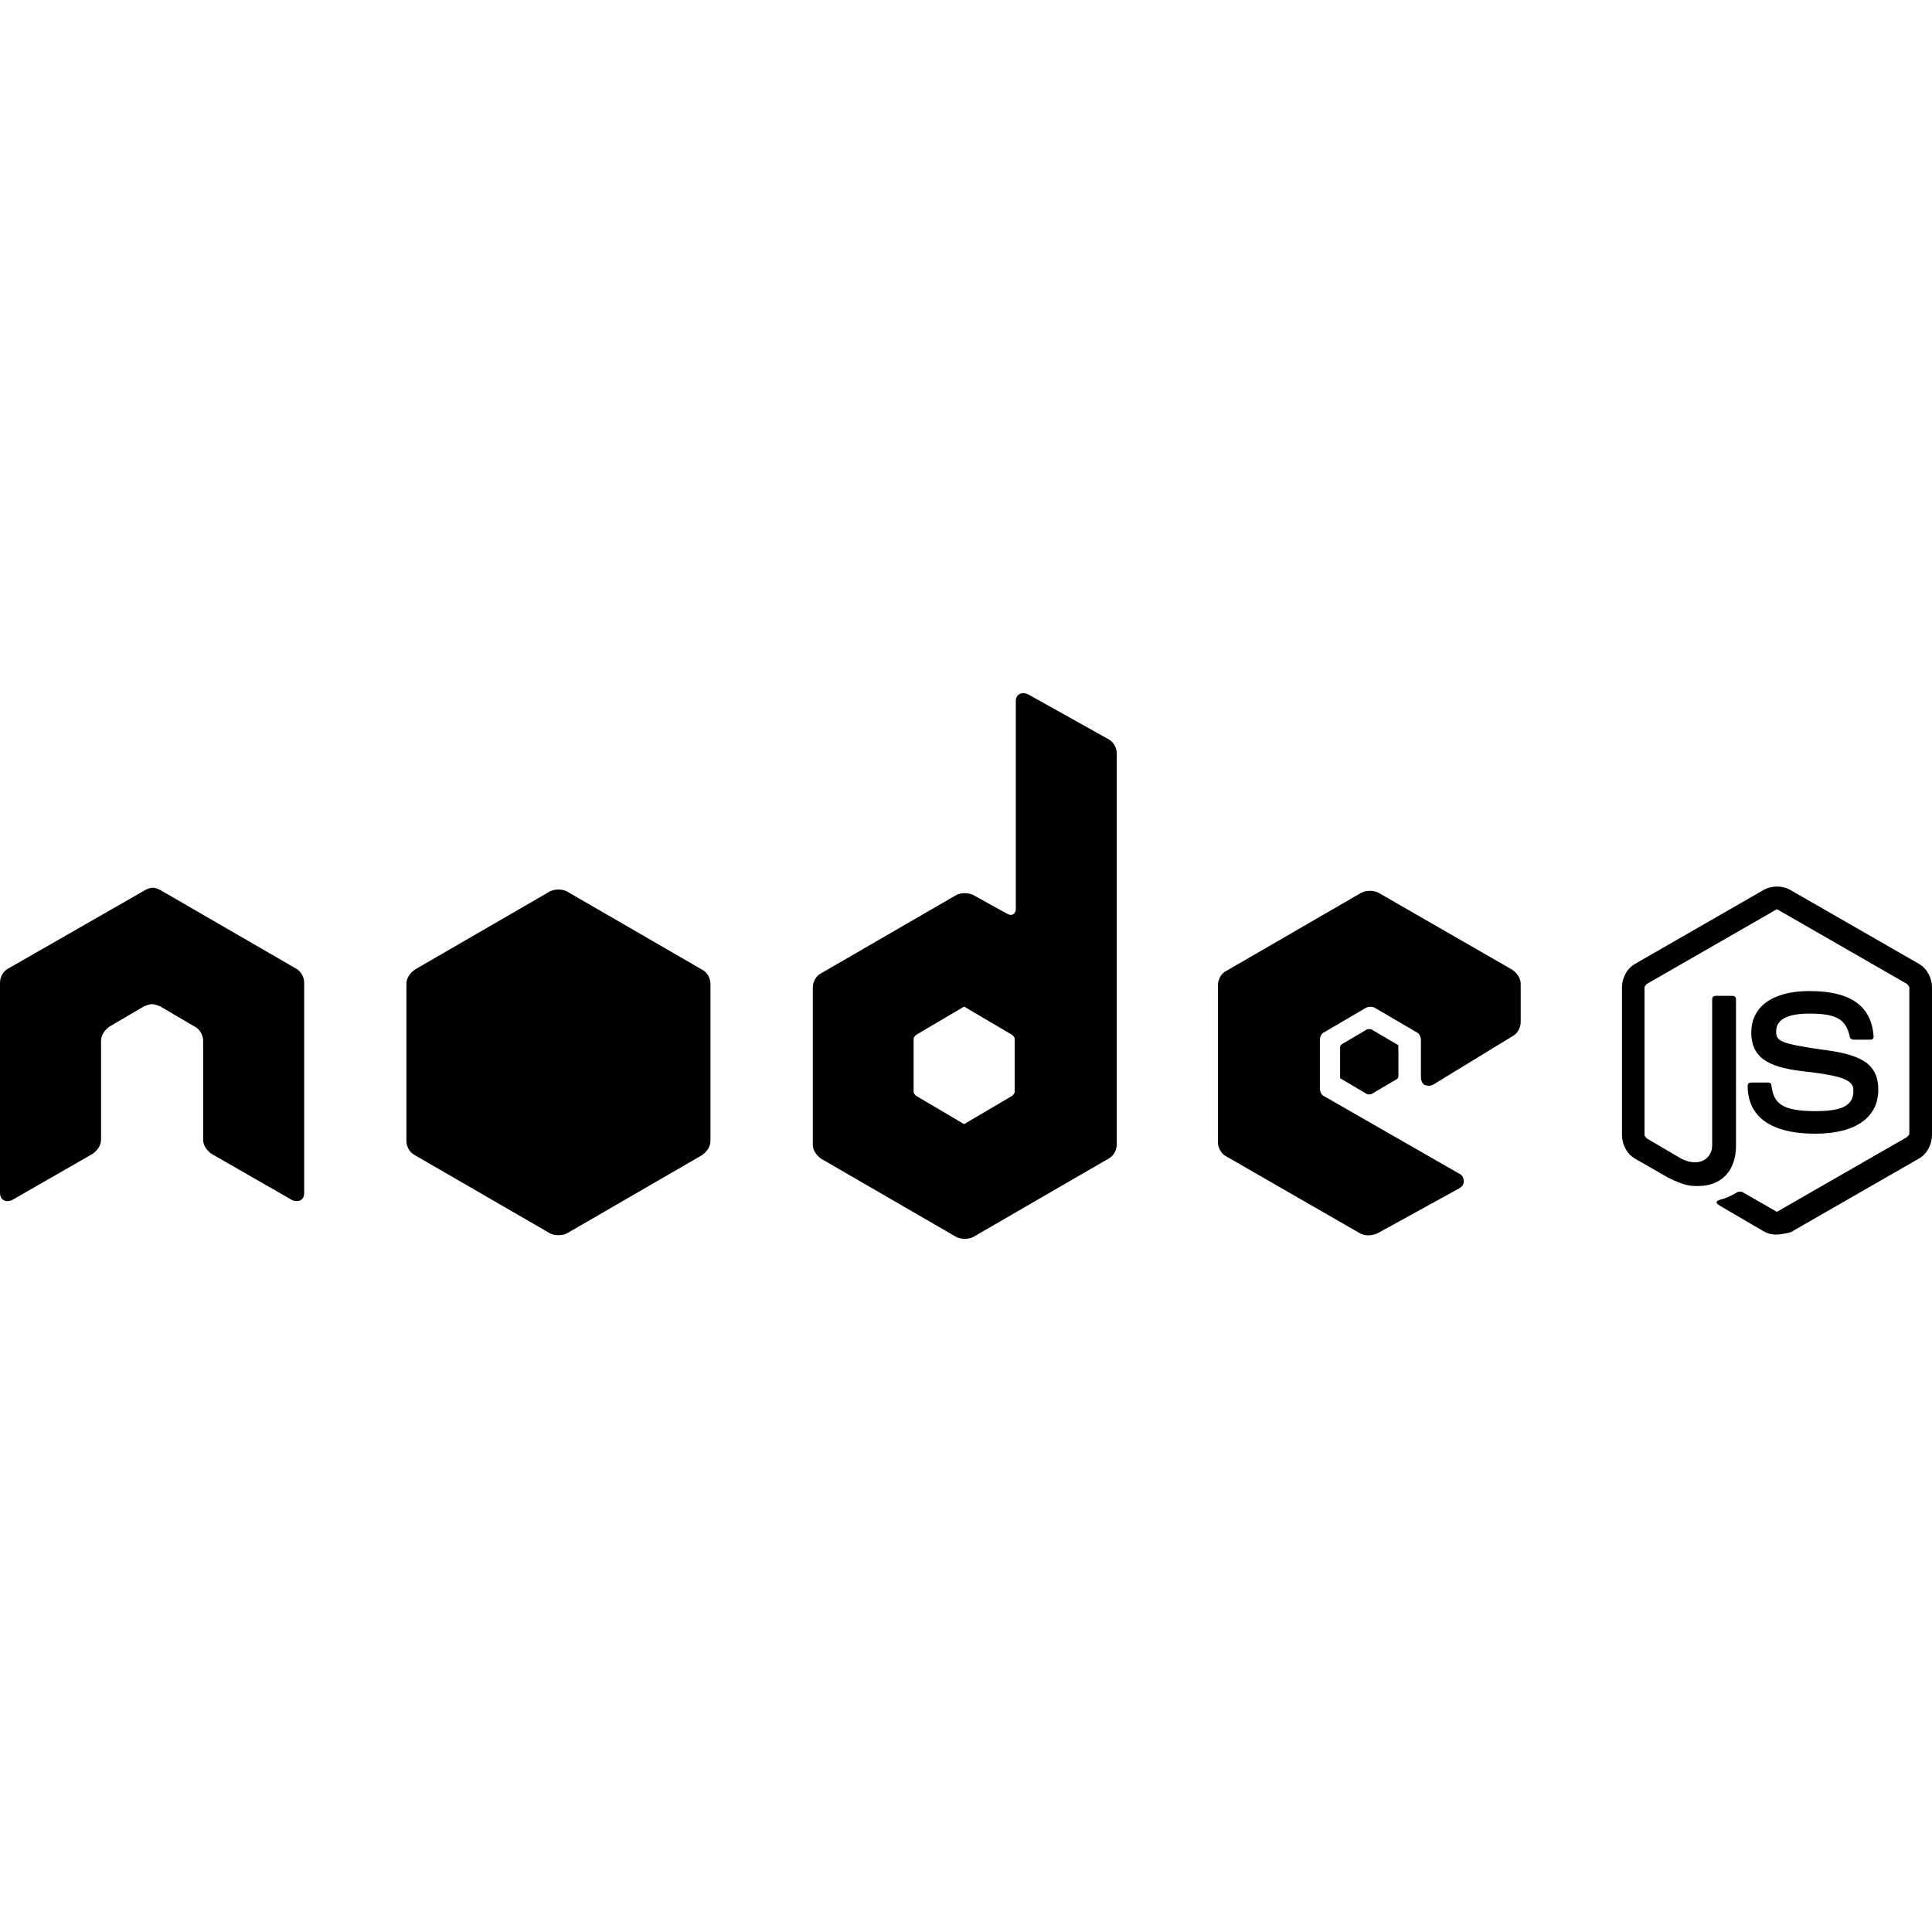
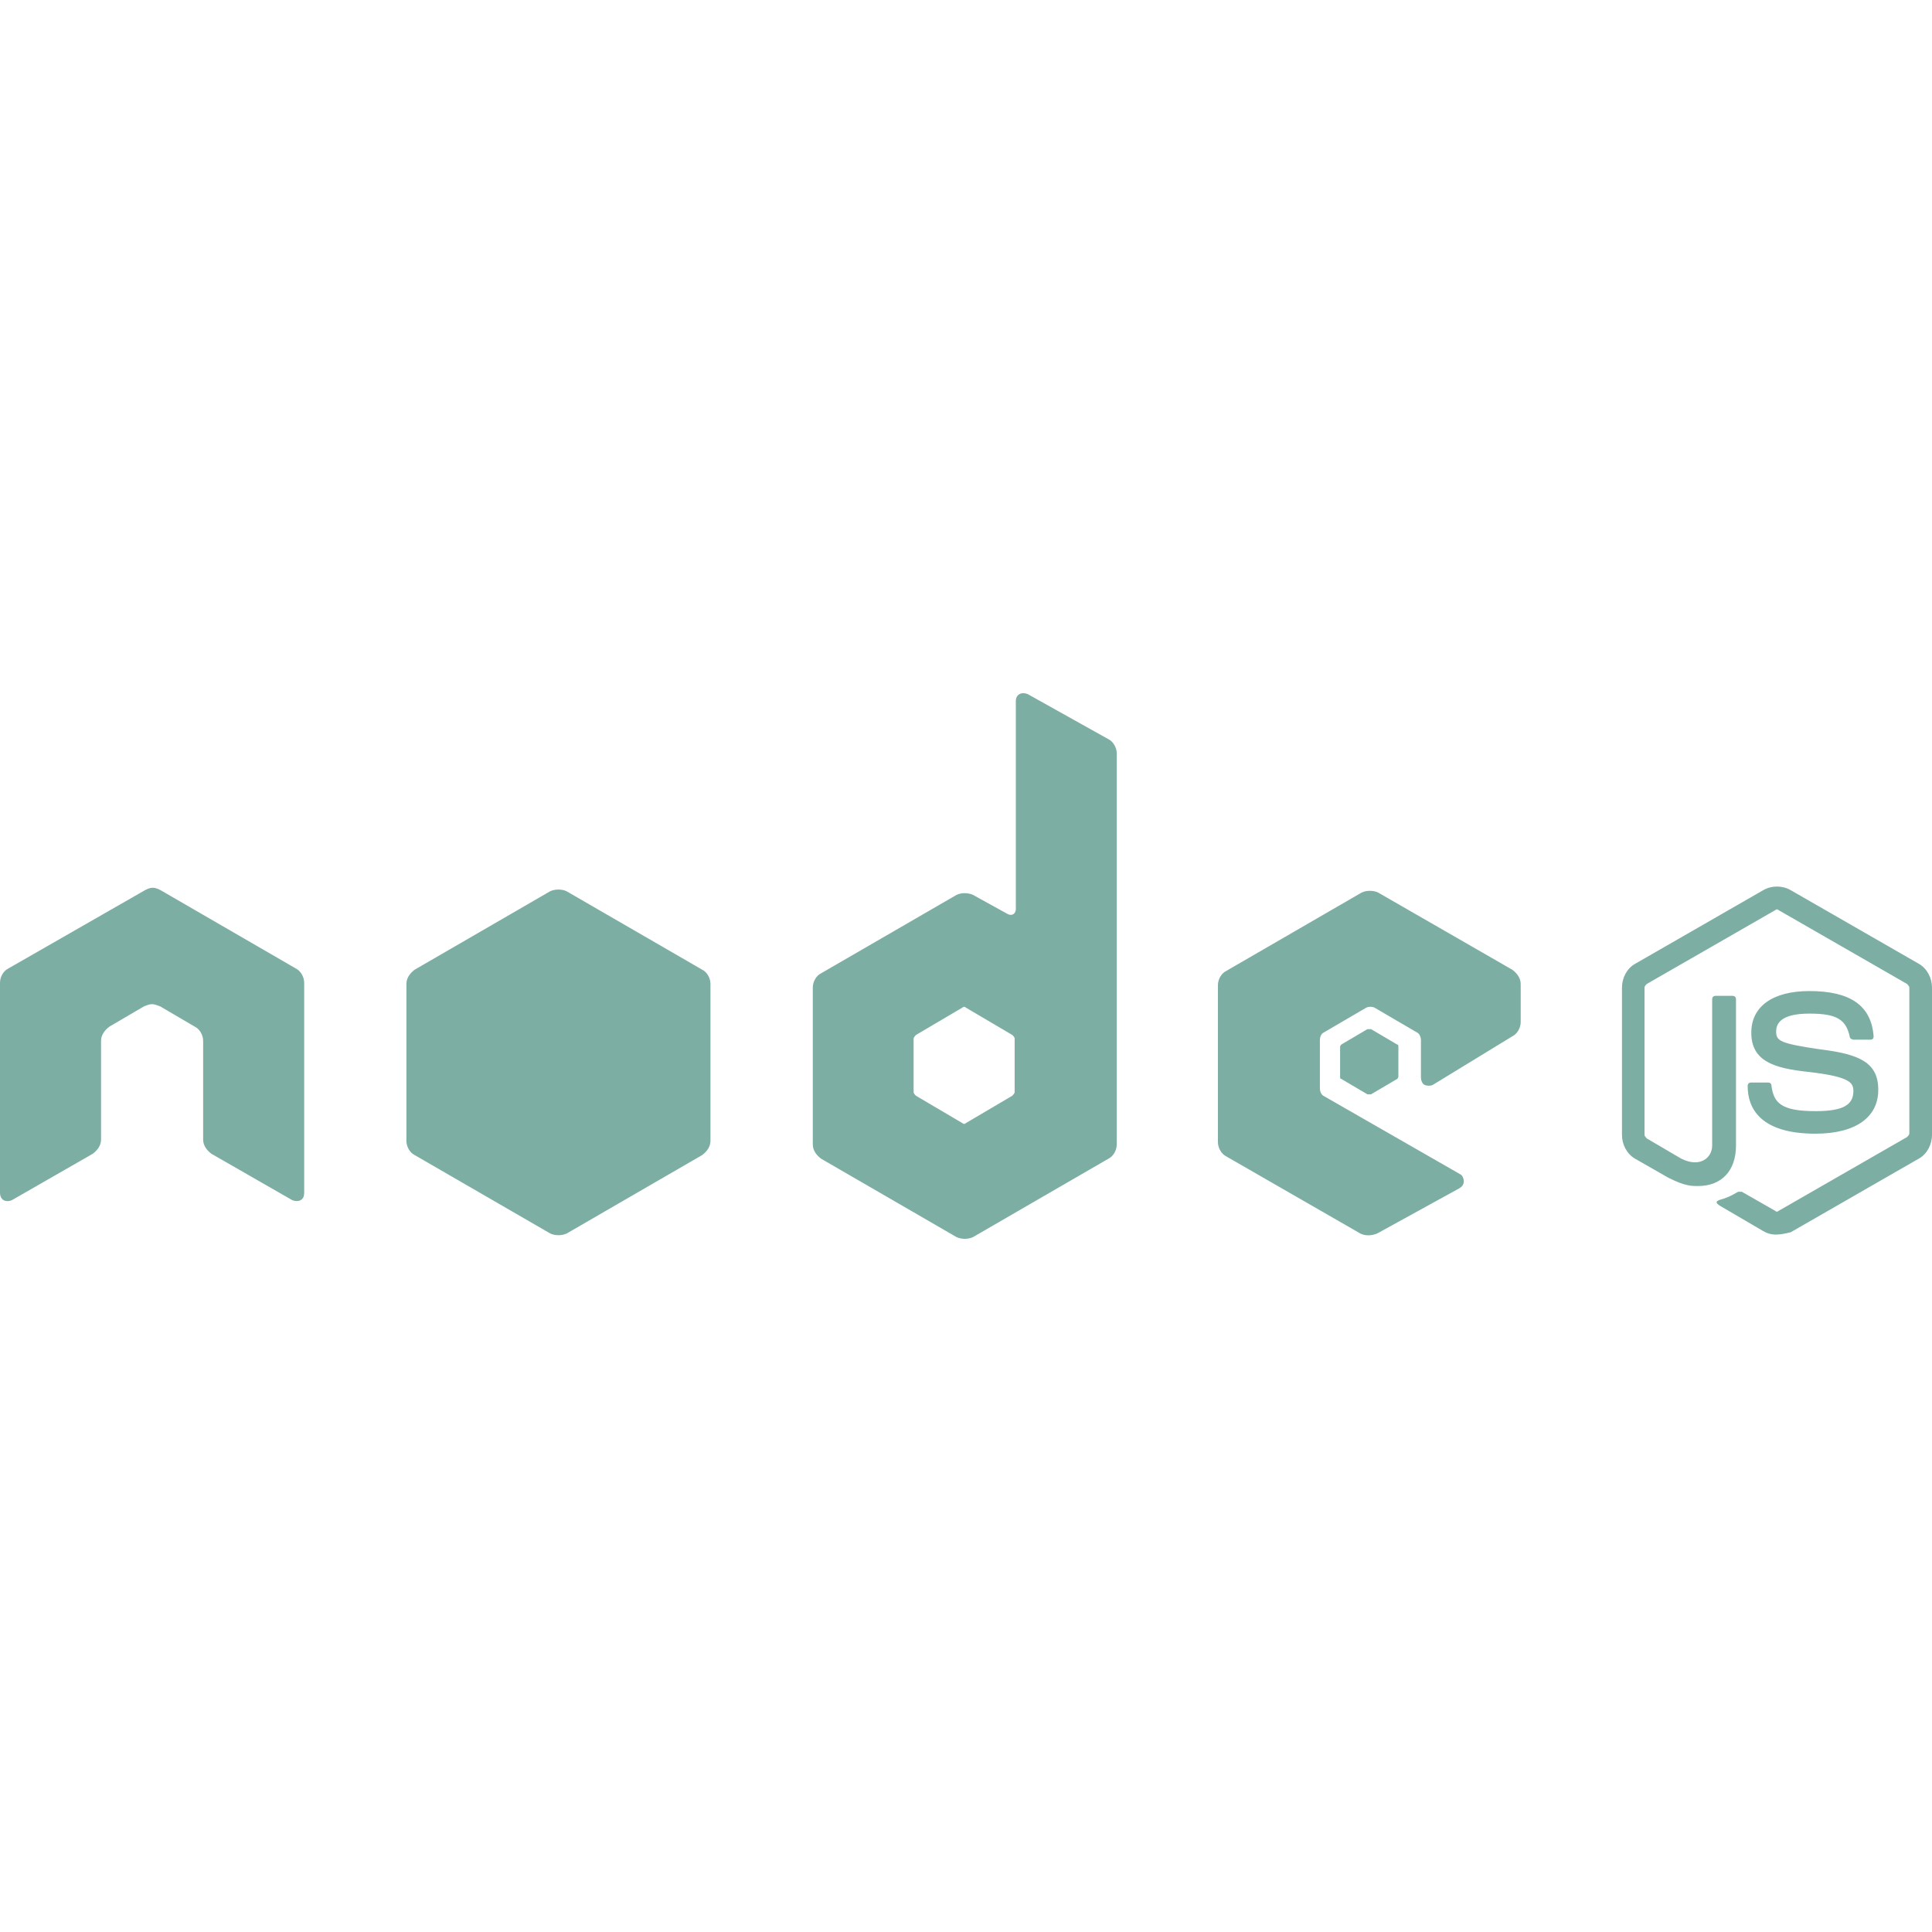
<svg xmlns="http://www.w3.org/2000/svg" version="1.1" x="0px" y="0px" width="512px" height="512px">
-   <path d="M38.449,235.894L2.198,256.666C0.929,257.286,0,258.864,0,260.443v55.723c0.074,2.077,1.789,2.505,3.158,1.888l21.422-12.29c1.269-0.96,2.198-2.198,2.198-3.777v-26.128c0-1.579,0.96-2.848,2.198-3.777l9.132-5.356c1.993-0.827,2.319-0.808,4.396,0l9.132,5.356c1.269,0.619,2.198,2.198,2.198,3.777v26.128c0,1.579,0.96,2.848,2.198,3.777l21.422,12.29c1.38,0.558,3.152,0.216,3.158-1.888l-0-55.723c0-1.579-0.96-3.158-2.198-3.777l-35.879-20.772C40.865,235.031,40.016,235.074,38.449,235.894z M267.005,242.209l-9.132-5.046c-1.269-0.619-3.158-0.619-4.396,0l-35.879,20.772c-1.269,0.619-2.198,2.198-2.198,3.777v41.575c0,1.579,0.96,2.848,2.198,3.777l35.879,20.772c1.269,0.619,3.158,0.619,4.396,0l35.879-20.772c1.269-0.619,2.198-2.198,2.198-3.777V199.674c0-1.579-0.96-3.158-2.198-3.777l-21.391-11.949c-1.492-0.647-3.182-0.039-3.158,1.888v55.104C269.231,241.846,268.442,242.933,267.005,242.209z M268.894,289.419c0,0.31-0.31,0.619-0.619,0.96l-12.29,7.244c-0.31,0.31-0.619,0.31-0.96,0l-12.29-7.244c-0.31-0.31-0.619-0.619-0.619-0.96v-14.178c0-0.31,0.31-0.619,0.619-0.96l12.29-7.244c0.31-0.31,0.619-0.31,0.96,0l12.29,7.244c0.31,0.31,0.619,0.619,0.619,0.96V289.419z M400.802,274.622c1.269-0.619,2.198-2.198,2.198-3.777v-10.061c0-1.579-0.96-2.848-2.198-3.777l-35.57-20.463c-1.269-0.619-3.158-0.619-4.396,0l-35.879,20.772c-1.269,0.619-2.198,2.198-2.198,3.777v41.575c0,1.579,0.96,3.158,2.198,3.777l35.57,20.463c1.269,0.619,2.848,0.619,4.396,0l21.732-11.949c0.619-0.31,1.269-0.96,1.269-1.888c0-0.619-0.31-1.579-0.96-1.888l-36.22-20.772c-0.619-0.31-0.96-1.269-0.96-1.888v-12.971c0-0.619,0.31-1.579,0.96-1.888l11.33-6.625c0.619-0.31,1.579-0.31,2.198,0l11.33,6.625c0.619,0.31,0.96,1.269,0.96,1.888v10.061c0,0.619,0.31,1.579,0.96,1.888c0.65,0.31,1.579,0.31,2.198,0L400.802,274.622z M145.777,236.204c1.269-0.619,3.158-0.619,4.396,0l35.91,20.772c1.269,0.619,2.198,2.198,2.198,3.777v41.575c0,1.579-0.96,2.848-2.198,3.777l-35.879,20.772c-1.269,0.619-3.158,0.619-4.396,0L109.898,306.105c-1.269-0.619-2.198-2.198-2.198-3.777v-41.575c0-1.579,0.96-2.848,2.198-3.777L145.777,236.204z M467.236,326.227l-11.33-6.625c-1.579-0.96-0.96-1.269-0.31-1.579c2.198-0.619,2.848-0.96,5.046-2.198c0.31,0,0.619,0,0.96,0l8.823,5.046c0.31,0.31,0.619,0.31,0.96,0l33.991-19.534c0.31-0.31,0.619-0.619,0.619-0.96v-38.665c0-0.31-0.31-0.619-0.619-0.96l-33.991-19.534c-0.31-0.31-0.619-0.31-0.96,0l-33.991,19.534c-0.31,0.31-0.619,0.619-0.619,0.96v39.037c0,0.31,0.31,0.619,0.619,0.96l9.132,5.356c5.046,2.508,8.173-0.31,8.173-3.467v-38.727c0-0.619,0.31-0.96,0.96-0.96h4.396c0.619,0,0.96,0.31,0.96,0.96v38.727c0,6.625-3.777,10.711-10.061,10.711c-1.888,0-3.467,0-7.863-2.198l-8.823-5.046c-2.198-1.269-3.467-3.777-3.467-6.284v-39.068c0-2.508,1.269-5.046,3.467-6.284l33.991-19.534c2.198-1.269,5.046-1.269,7.244,0l33.991,19.534C510.731,256.697,512,259.205,512,261.712v39.037c0,2.508-1.269,5.046-3.467,6.284l-33.991,19.534C471.168,327.384,469.364,327.488,467.236,326.227z M495.593,275.519h-4.396c-0.31,0-0.96-0.31-0.96-0.619c-0.96-4.736-3.467-6.284-10.711-6.284c-7.863,0-8.823,2.848-8.823,4.736c0,2.508,0.96,3.158,11.64,4.736c10.402,1.269,15.417,3.467,15.417,10.711c0.031,7.244-5.944,11.64-16.655,11.64c-14.798,0-17.955-6.934-17.955-12.6c0-0.619,0.31-0.96,0.96-0.96h4.396c0.619,0,0.96,0.31,0.96,0.96c0.619,4.396,2.508,6.625,11.64,6.625c7.244,0,10.061-1.579,10.061-5.356c0-2.198-0.96-3.777-11.949-5.046c-9.132-0.96-15.107-2.848-15.107-10.402c0-6.934,5.665-11.021,15.417-11.021c10.711,0,16.376,3.777,16.995,11.949C496.561,275.229,496.248,275.534,495.593,275.519z M362.384,272.733c0.31,0,0.619,0,0.96,0l6.934,4.086c0.31,0,0.31,0.31,0.31,0.619v7.863c0,0.31-0.31,0.619-0.31,0.619l-6.934,4.086c-0.31,0-0.619,0-0.96,0l-6.934-4.086c-0.31,0-0.31-0.31-0.31-0.619v-7.863c0-0.31,0.31-0.619,0.31-0.619L362.384,272.733z" />
+   <path fill="#7daea3" d="M38.449,235.894L2.198,256.666C0.929,257.286,0,258.864,0,260.443v55.723c0.074,2.077,1.789,2.505,3.158,1.888l21.422-12.29c1.269-0.96,2.198-2.198,2.198-3.777v-26.128c0-1.579,0.96-2.848,2.198-3.777l9.132-5.356c1.993-0.827,2.319-0.808,4.396,0l9.132,5.356c1.269,0.619,2.198,2.198,2.198,3.777v26.128c0,1.579,0.96,2.848,2.198,3.777l21.422,12.29c1.38,0.558,3.152,0.216,3.158-1.888l-0-55.723c0-1.579-0.96-3.158-2.198-3.777l-35.879-20.772C40.865,235.031,40.016,235.074,38.449,235.894z M267.005,242.209l-9.132-5.046c-1.269-0.619-3.158-0.619-4.396,0l-35.879,20.772c-1.269,0.619-2.198,2.198-2.198,3.777v41.575c0,1.579,0.96,2.848,2.198,3.777l35.879,20.772c1.269,0.619,3.158,0.619,4.396,0l35.879-20.772c1.269-0.619,2.198-2.198,2.198-3.777V199.674c0-1.579-0.96-3.158-2.198-3.777l-21.391-11.949c-1.492-0.647-3.182-0.039-3.158,1.888v55.104C269.231,241.846,268.442,242.933,267.005,242.209z M268.894,289.419c0,0.31-0.31,0.619-0.619,0.96l-12.29,7.244c-0.31,0.31-0.619,0.31-0.96,0l-12.29-7.244c-0.31-0.31-0.619-0.619-0.619-0.96v-14.178c0-0.31,0.31-0.619,0.619-0.96l12.29-7.244c0.31-0.31,0.619-0.31,0.96,0l12.29,7.244c0.31,0.31,0.619,0.619,0.619,0.96V289.419z M400.802,274.622c1.269-0.619,2.198-2.198,2.198-3.777v-10.061c0-1.579-0.96-2.848-2.198-3.777l-35.57-20.463c-1.269-0.619-3.158-0.619-4.396,0l-35.879,20.772c-1.269,0.619-2.198,2.198-2.198,3.777v41.575c0,1.579,0.96,3.158,2.198,3.777l35.57,20.463c1.269,0.619,2.848,0.619,4.396,0l21.732-11.949c0.619-0.31,1.269-0.96,1.269-1.888c0-0.619-0.31-1.579-0.96-1.888l-36.22-20.772c-0.619-0.31-0.96-1.269-0.96-1.888v-12.971c0-0.619,0.31-1.579,0.96-1.888l11.33-6.625c0.619-0.31,1.579-0.31,2.198,0l11.33,6.625c0.619,0.31,0.96,1.269,0.96,1.888v10.061c0,0.619,0.31,1.579,0.96,1.888c0.65,0.31,1.579,0.31,2.198,0L400.802,274.622z M145.777,236.204c1.269-0.619,3.158-0.619,4.396,0l35.91,20.772c1.269,0.619,2.198,2.198,2.198,3.777v41.575c0,1.579-0.96,2.848-2.198,3.777l-35.879,20.772c-1.269,0.619-3.158,0.619-4.396,0L109.898,306.105c-1.269-0.619-2.198-2.198-2.198-3.777v-41.575c0-1.579,0.96-2.848,2.198-3.777L145.777,236.204z M467.236,326.227l-11.33-6.625c-1.579-0.96-0.96-1.269-0.31-1.579c2.198-0.619,2.848-0.96,5.046-2.198c0.31,0,0.619,0,0.96,0l8.823,5.046c0.31,0.31,0.619,0.31,0.96,0l33.991-19.534c0.31-0.31,0.619-0.619,0.619-0.96v-38.665c0-0.31-0.31-0.619-0.619-0.96l-33.991-19.534c-0.31-0.31-0.619-0.31-0.96,0l-33.991,19.534c-0.31,0.31-0.619,0.619-0.619,0.96v39.037c0,0.31,0.31,0.619,0.619,0.96l9.132,5.356c5.046,2.508,8.173-0.31,8.173-3.467v-38.727c0-0.619,0.31-0.96,0.96-0.96h4.396c0.619,0,0.96,0.31,0.96,0.96v38.727c0,6.625-3.777,10.711-10.061,10.711c-1.888,0-3.467,0-7.863-2.198l-8.823-5.046c-2.198-1.269-3.467-3.777-3.467-6.284v-39.068c0-2.508,1.269-5.046,3.467-6.284l33.991-19.534c2.198-1.269,5.046-1.269,7.244,0l33.991,19.534C510.731,256.697,512,259.205,512,261.712v39.037c0,2.508-1.269,5.046-3.467,6.284l-33.991,19.534C471.168,327.384,469.364,327.488,467.236,326.227z M495.593,275.519h-4.396c-0.31,0-0.96-0.31-0.96-0.619c-0.96-4.736-3.467-6.284-10.711-6.284c-7.863,0-8.823,2.848-8.823,4.736c0,2.508,0.96,3.158,11.64,4.736c10.402,1.269,15.417,3.467,15.417,10.711c0.031,7.244-5.944,11.64-16.655,11.64c-14.798,0-17.955-6.934-17.955-12.6c0-0.619,0.31-0.96,0.96-0.96h4.396c0.619,0,0.96,0.31,0.96,0.96c0.619,4.396,2.508,6.625,11.64,6.625c7.244,0,10.061-1.579,10.061-5.356c0-2.198-0.96-3.777-11.949-5.046c-9.132-0.96-15.107-2.848-15.107-10.402c0-6.934,5.665-11.021,15.417-11.021c10.711,0,16.376,3.777,16.995,11.949C496.561,275.229,496.248,275.534,495.593,275.519z M362.384,272.733c0.31,0,0.619,0,0.96,0l6.934,4.086c0.31,0,0.31,0.31,0.31,0.619v7.863c0,0.31-0.31,0.619-0.31,0.619l-6.934,4.086c-0.31,0-0.619,0-0.96,0l-6.934-4.086c-0.31,0-0.31-0.31-0.31-0.619v-7.863c0-0.31,0.31-0.619,0.31-0.619L362.384,272.733z" />
</svg>
